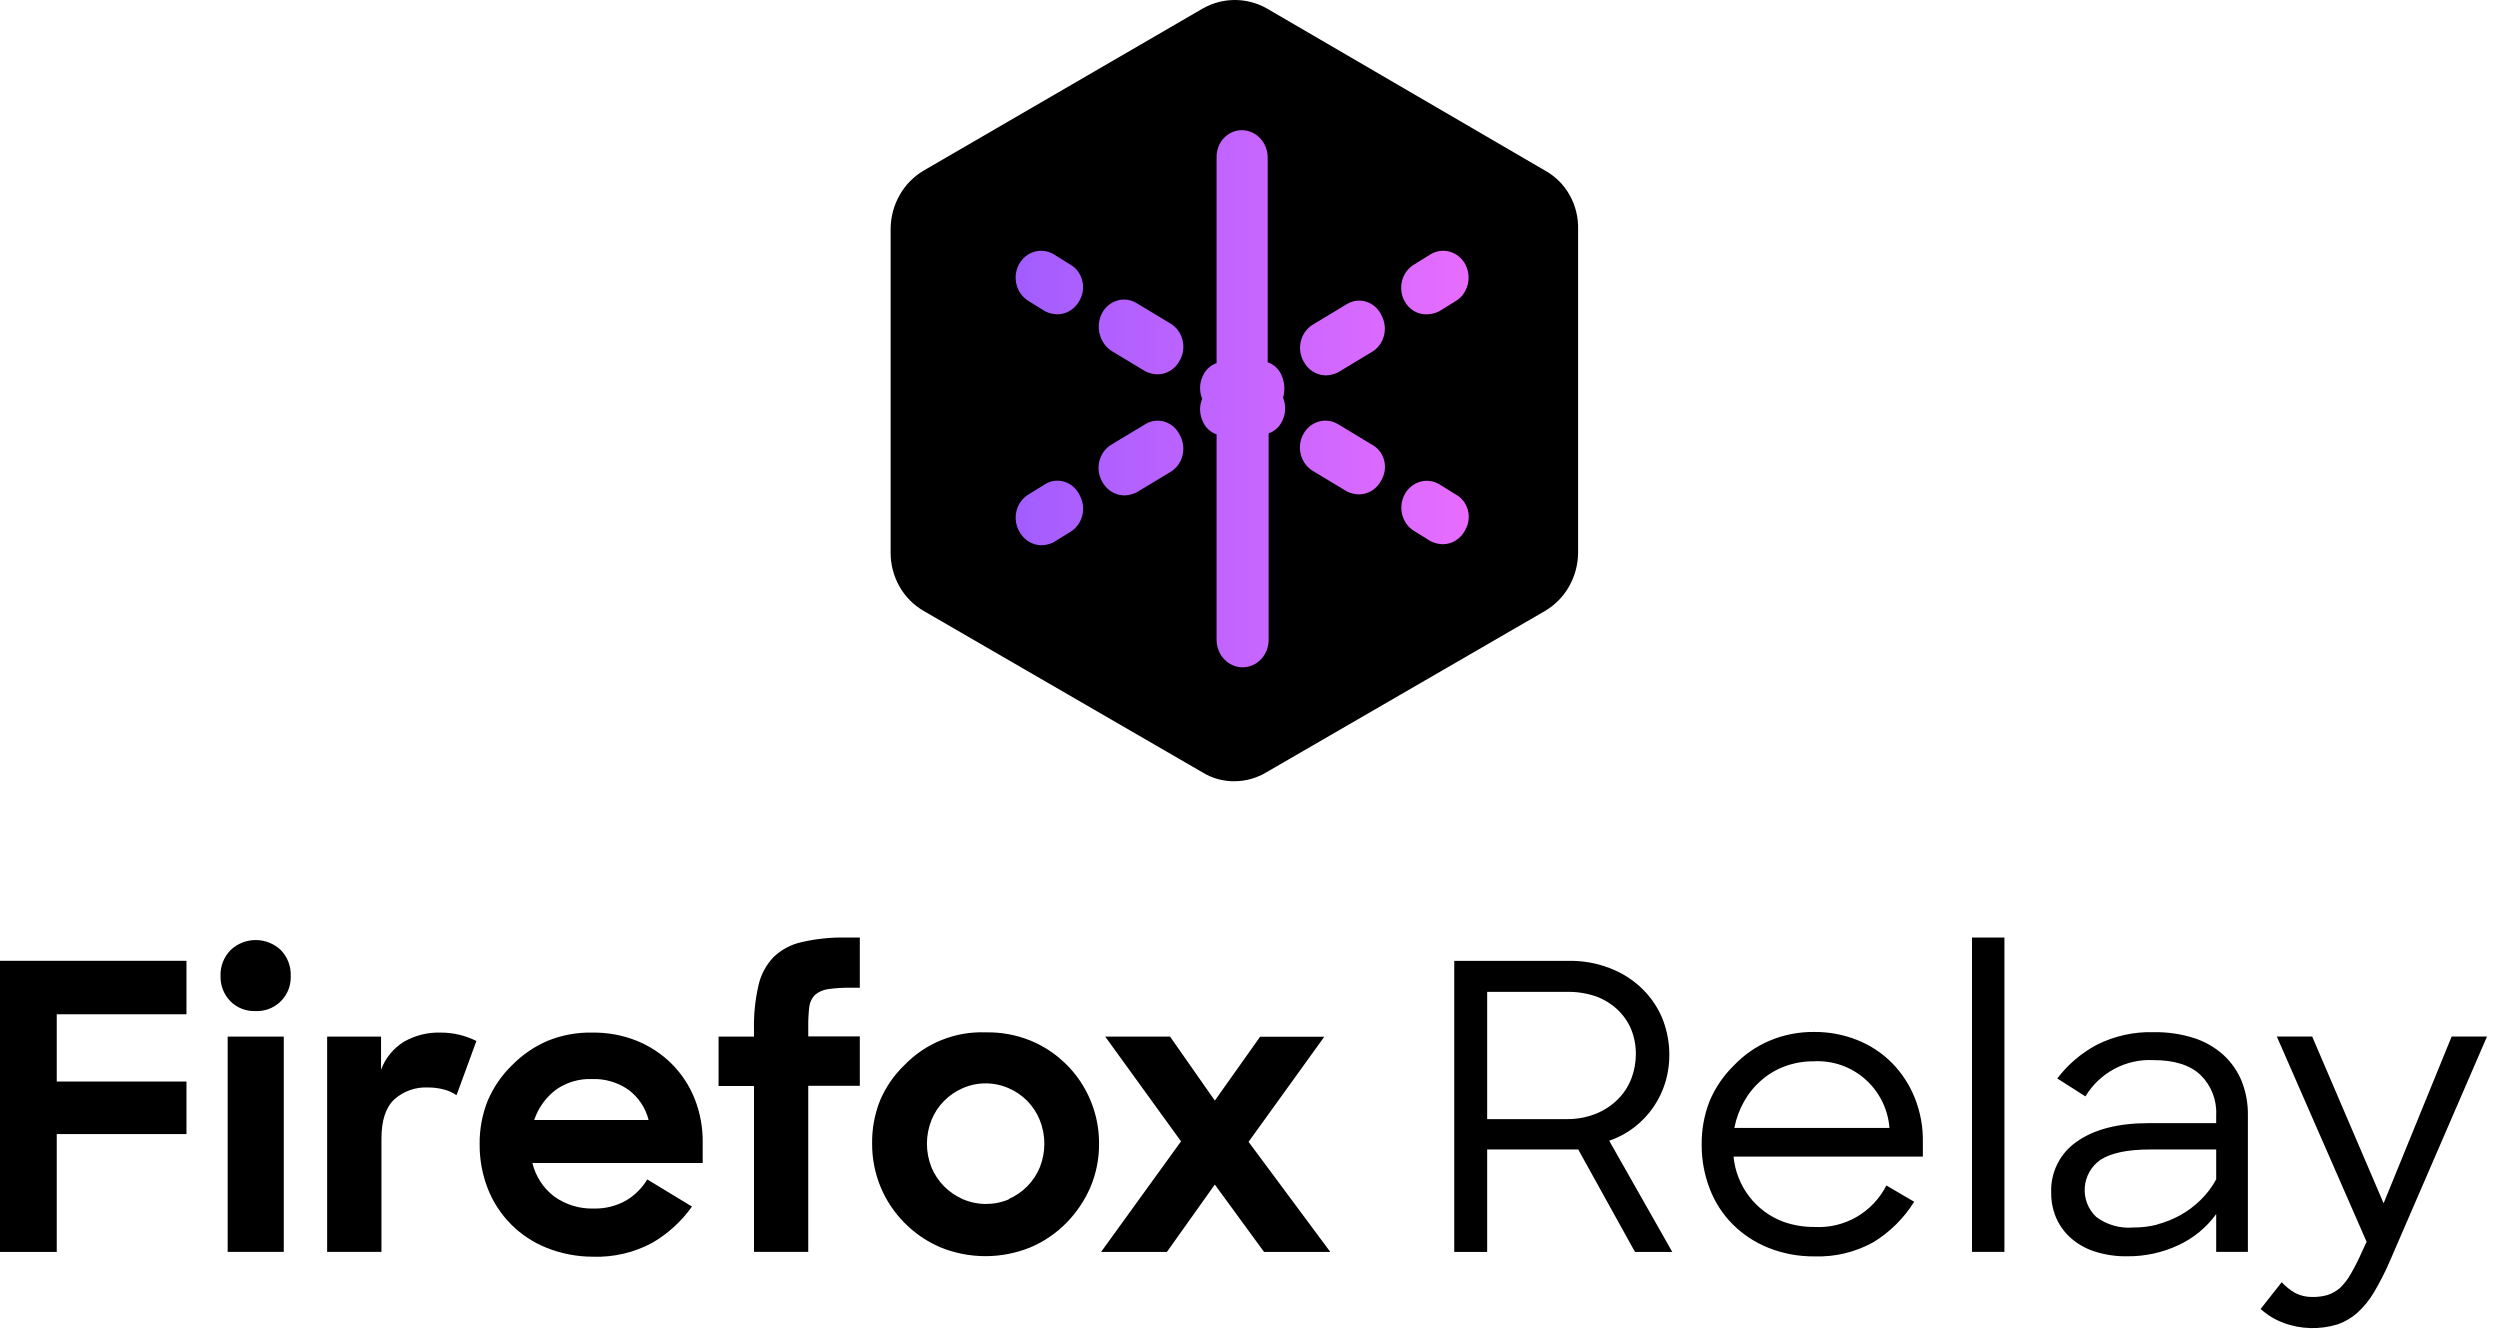
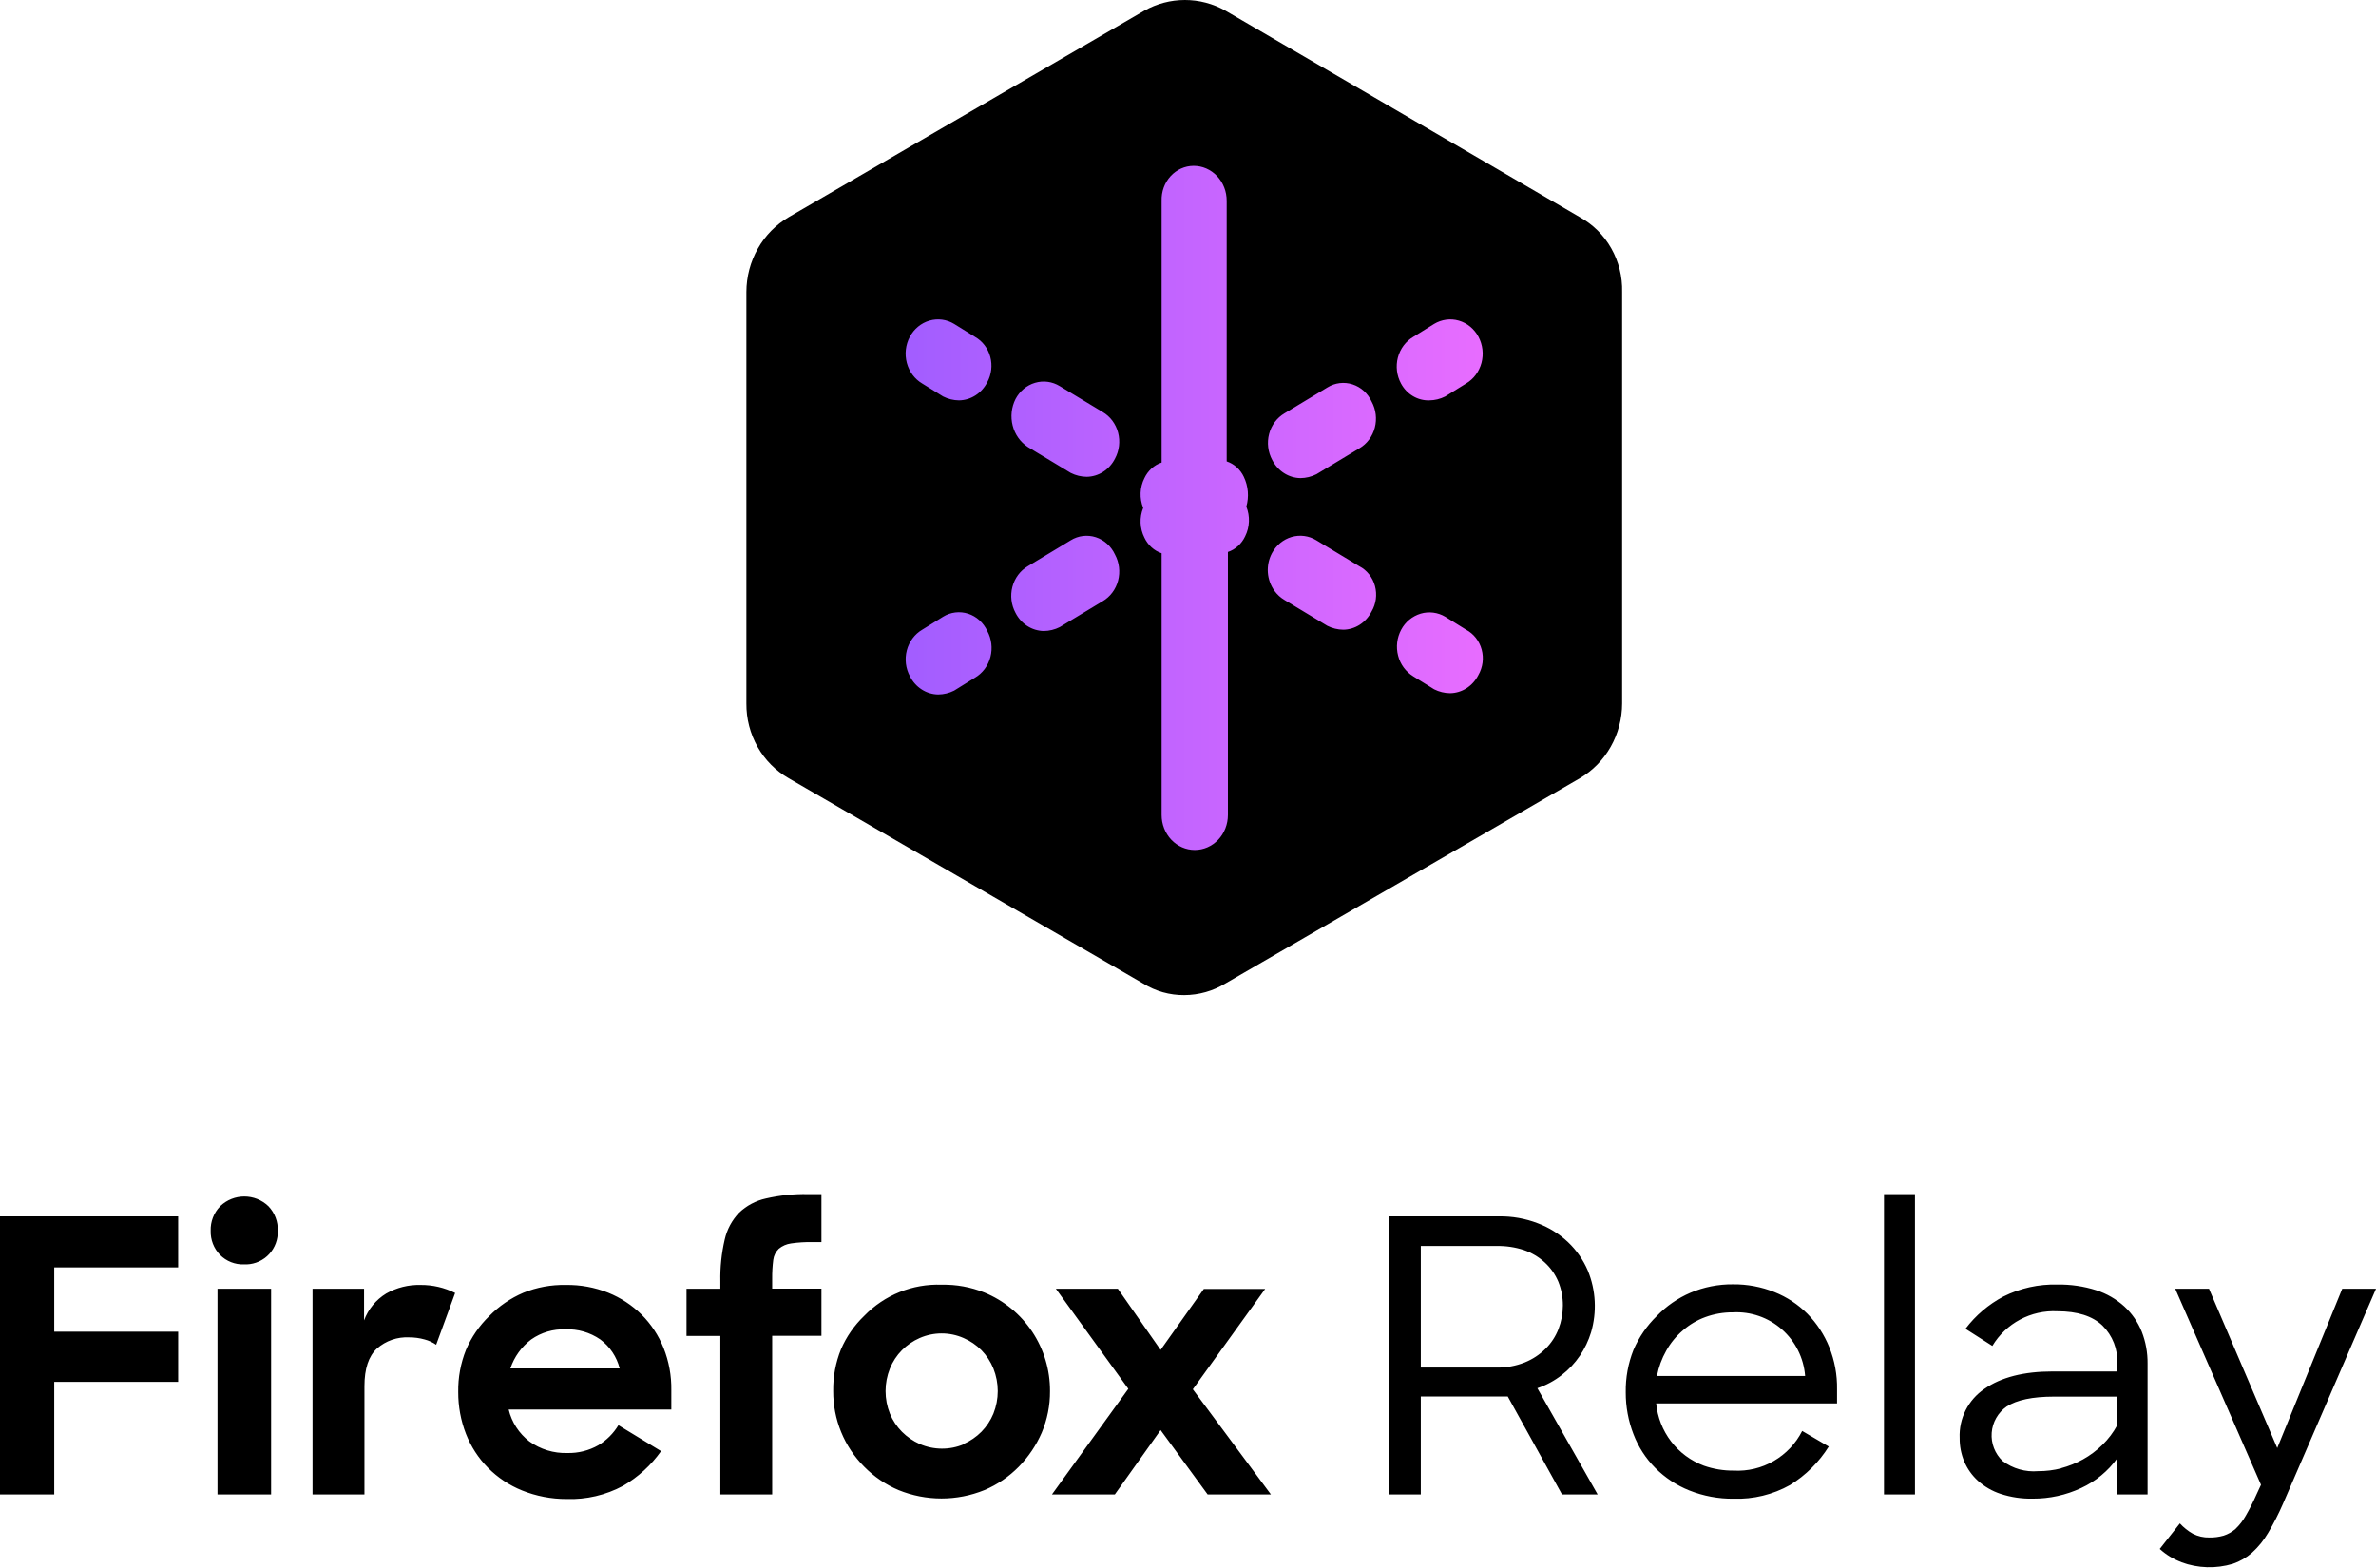
- <svg xmlns="http://www.w3.org/2000/svg" width="160" height="85" fill="none">
-   <path d="M98.868 10.908 81.068.535A4.157 4.157 0 0 0 79.03 0c-.712 0-1.412.184-2.037.535L59.13 10.908a4.258 4.258 0 0 0-1.556 1.582A4.444 4.444 0 0 0 57 14.668v20.68c-.006.768.19 1.522.565 2.184a4.18 4.18 0 0 0 1.566 1.577l17.8 10.307c.624.389 1.34.59 2.069.584a4.007 4.007 0 0 0 2.068-.584l17.8-10.307a4.255 4.255 0 0 0 1.556-1.583c.374-.66.573-1.412.575-2.178v-20.68a4.247 4.247 0 0 0-.548-2.194 4.058 4.058 0 0 0-1.583-1.566Z" fill="#000" />
-   <path d="m66.883 30.99-1.048.65c-.188.11-.353.258-.486.436s-.23.382-.288.6a1.796 1.796 0 0 0 .157 1.308c.138.272.342.5.591.66.25.16.535.248.827.252.278-.003.552-.07.802-.196l1.049-.65c.187-.11.353-.258.485-.436.133-.178.231-.382.289-.6a1.797 1.797 0 0 0-.157-1.308 1.664 1.664 0 0 0-.396-.54 1.562 1.562 0 0 0-.567-.329 1.503 1.503 0 0 0-1.258.153Zm6.415-3.841-2.159 1.302c-.188.11-.353.257-.486.435-.132.178-.23.382-.288.6a1.798 1.798 0 0 0 .157 1.308c.138.272.342.5.592.66.25.16.535.247.827.252.277-.003.551-.07.802-.195l2.159-1.303c.187-.11.352-.257.485-.435s.23-.382.288-.6a1.796 1.796 0 0 0-.157-1.308 1.663 1.663 0 0 0-.395-.54 1.56 1.56 0 0 0-.567-.329 1.506 1.506 0 0 0-1.258.152Zm8.697-3.184a1.526 1.526 0 0 0-.357-.483 1.435 1.435 0 0 0-.507-.298V10.09c0-.23-.042-.46-.125-.674a1.761 1.761 0 0 0-.36-.57 1.656 1.656 0 0 0-.542-.382 1.583 1.583 0 0 0-.638-.132c-.216.001-.43.048-.628.137-.198.09-.377.22-.527.384-.15.164-.266.358-.343.57-.077.213-.113.44-.106.667v13.151a1.435 1.435 0 0 0-.507.298c-.148.134-.27.299-.356.483a1.806 1.806 0 0 0-.062 1.498 1.815 1.815 0 0 0 .062 1.497c.087.185.208.35.356.484s.32.235.507.297V40.95c0 .467.176.914.488 1.243.312.33.736.515 1.177.515.442 0 .866-.185 1.178-.515.312-.33.488-.776.488-1.243V27.734c.186-.062.358-.163.507-.298.148-.134.27-.298.356-.483a1.805 1.805 0 0 0 .062-1.497 2.107 2.107 0 0 0-.123-1.491Zm4.2-4.499-2.159 1.302c-.187.11-.353.258-.485.436-.133.178-.231.381-.289.6a1.796 1.796 0 0 0 .157 1.308c.138.272.342.5.592.66.25.16.535.247.827.252.278-.003.551-.07.802-.196l2.159-1.302c.187-.11.352-.258.485-.436.133-.177.23-.381.288-.6a1.798 1.798 0 0 0-.157-1.308 1.667 1.667 0 0 0-.395-.54 1.563 1.563 0 0 0-.567-.328 1.506 1.506 0 0 0-1.258.152Zm5.113.651c.278-.002.551-.069.802-.195l1.049-.651c.187-.11.352-.26.485-.437a1.811 1.811 0 0 0 .139-1.91 1.697 1.697 0 0 0-.417-.51 1.597 1.597 0 0 0-.57-.303 1.546 1.546 0 0 0-1.241.165l-1.049.651c-.187.11-.352.258-.485.436s-.231.381-.288.6a1.8 1.8 0 0 0 .156 1.308c.142.264.348.482.598.631.25.15.534.224.821.215Zm1.85 11.524-1.048-.651a1.554 1.554 0 0 0-1.235-.155 1.648 1.648 0 0 0-.979.81 1.806 1.806 0 0 0-.152 1.302c.114.439.388.812.762 1.037l1.049.651c.25.127.524.193.802.196a1.57 1.57 0 0 0 .827-.252c.25-.16.454-.388.591-.66a1.692 1.692 0 0 0 .166-1.282 1.64 1.64 0 0 0-.292-.585 1.54 1.54 0 0 0-.49-.411Zm-5.366-3.19-2.158-1.303a1.546 1.546 0 0 0-1.241-.165 1.6 1.6 0 0 0-.57.303 1.7 1.7 0 0 0-.417.51 1.788 1.788 0 0 0-.15 1.31c.058.218.156.422.289.6.133.178.298.327.485.437l2.159 1.302c.25.127.524.193.802.196a1.57 1.57 0 0 0 .827-.252c.25-.16.453-.388.591-.66a1.68 1.68 0 0 0 .172-1.284 1.628 1.628 0 0 0-.294-.586 1.527 1.527 0 0 0-.495-.409ZM71.14 22.46l2.159 1.302c.25.126.524.193.802.195.292-.004.577-.09.827-.251.25-.16.453-.388.591-.66a1.796 1.796 0 0 0 .157-1.308 1.745 1.745 0 0 0-.288-.6 1.645 1.645 0 0 0-.486-.436l-2.158-1.302a1.535 1.535 0 0 0-1.24-.166c-.207.061-.4.164-.568.305-.169.14-.309.314-.413.512a1.914 1.914 0 0 0-.143 1.333c.114.448.386.832.76 1.076Zm-2.652-5.534-1.049-.65a1.546 1.546 0 0 0-1.241-.165c-.207.06-.4.162-.57.301a1.7 1.7 0 0 0-.416.51 1.787 1.787 0 0 0-.15 1.31c.057.219.156.423.288.6.133.179.298.327.486.438l1.048.65c.25.127.524.194.802.196a1.57 1.57 0 0 0 .827-.251c.25-.16.454-.388.592-.66a1.714 1.714 0 0 0 .15-1.278 1.682 1.682 0 0 0-.287-.583 1.582 1.582 0 0 0-.48-.418Z" fill="url(#a)" />
-   <path d="M11.934 61.494v3.418H3.632v4.304h8.302v3.366H3.632v7.54H0V61.493h11.934Zm2.813-.678a2.333 2.333 0 0 1 3.237 0 2.253 2.253 0 0 1 .623 1.643 2.177 2.177 0 0 1-.573 1.558 2.155 2.155 0 0 1-1.502.691h-.187a2.153 2.153 0 0 1-1.609-.636 2.236 2.236 0 0 1-.622-1.613 2.254 2.254 0 0 1 .633-1.643Zm3.414 5.525v13.78h-3.59v-13.78h3.59Zm6.226 0v2.119a3.56 3.56 0 0 1 1.484-1.8 4.433 4.433 0 0 1 2.3-.574 5.07 5.07 0 0 1 2.318.537l-1.27 3.47a2.48 2.48 0 0 0-.774-.355 3.86 3.86 0 0 0-1.038-.14 3.035 3.035 0 0 0-2.158.75c-.557.512-.836 1.352-.836 2.52v7.253h-3.476v-13.78h3.45Zm10.586 13.514a6.708 6.708 0 0 1-3.757-3.788 7.649 7.649 0 0 1-.519-2.807 7.302 7.302 0 0 1 .519-2.823 6.941 6.941 0 0 1 1.556-2.264 7.105 7.105 0 0 1 2.289-1.565 7.166 7.166 0 0 1 2.843-.522 7.367 7.367 0 0 1 2.844.522 6.778 6.778 0 0 1 2.23 1.466 6.634 6.634 0 0 1 1.474 2.233c.359.9.535 1.864.52 2.833v1.294H34.074c.205.85.694 1.604 1.385 2.134a4.135 4.135 0 0 0 2.548.778 4.004 4.004 0 0 0 2.076-.522c.55-.33 1.01-.79 1.343-1.341l2.86 1.737a8.102 8.102 0 0 1-2.543 2.322 7.449 7.449 0 0 1-3.793.887 7.975 7.975 0 0 1-2.978-.574Zm.612-10.117a4.032 4.032 0 0 0-1.396 1.941h7.322a3.47 3.47 0 0 0-1.298-1.94 3.845 3.845 0 0 0-2.335-.68 3.757 3.757 0 0 0-2.293.68Zm12.67-3.397v-.485c-.02-.944.078-1.887.291-2.807a3.81 3.81 0 0 1 .966-1.8 3.76 3.76 0 0 1 1.8-.955c.919-.211 1.86-.31 2.802-.292h.914v3.214h-.587c-.484-.01-.968.02-1.447.089-.303.04-.59.165-.825.36-.203.198-.332.46-.37.74-.052.42-.076.841-.071 1.263v.663h3.3v3.162h-3.3v10.628h-3.472V69.503h-2.268v-3.162h2.268ZM60.19 79.83a7.15 7.15 0 0 1-2.298-1.565 7.089 7.089 0 0 1-1.544-2.324 7.142 7.142 0 0 1-.532-2.742 7.16 7.16 0 0 1 .519-2.797 6.854 6.854 0 0 1 1.557-2.244 6.855 6.855 0 0 1 5.189-2.087 7.232 7.232 0 0 1 2.859.522 7.07 7.07 0 0 1 3.208 2.627 7.129 7.129 0 0 1 1.192 3.984 7.024 7.024 0 0 1-.555 2.78 7.525 7.525 0 0 1-1.536 2.28 7.108 7.108 0 0 1-2.3 1.566 7.636 7.636 0 0 1-5.76 0Zm4.364-3.089a3.93 3.93 0 0 0 1.194-.819c.34-.348.612-.76.799-1.21a4.07 4.07 0 0 0 0-3.027 3.804 3.804 0 0 0-.8-1.226 3.822 3.822 0 0 0-1.193-.814 3.665 3.665 0 0 0-2.947 0c-.443.194-.846.47-1.188.814-.347.351-.62.768-.804 1.226a4.07 4.07 0 0 0 0 3.027c.187.452.46.863.804 1.21.343.344.746.621 1.188.82a3.756 3.756 0 0 0 2.963.015l-.016-.016Zm6.18-10.398h4.15l2.865 4.095 2.896-4.085h4.109l-4.846 6.725 5.23 7.044h-4.24l-3.15-4.31-3.065 4.31H70.47l5.116-7.075-4.852-6.705Zm29.68-4.848a6.896 6.896 0 0 1 2.595.46c.752.28 1.442.71 2.028 1.262a5.732 5.732 0 0 1 1.334 1.915 6.253 6.253 0 0 1 .213 4.132 5.863 5.863 0 0 1-.748 1.566c-.333.49-.741.925-1.209 1.289a5.5 5.5 0 0 1-1.639.886l4.037 7.117h-2.387l-3.632-6.558h-5.827v6.558h-2.107V61.494h7.342Zm-5.235 10.128h5.074a4.891 4.891 0 0 0 1.889-.345c.521-.21.996-.522 1.396-.918.378-.375.673-.827.866-1.325.192-.5.29-1.03.291-1.566a4.172 4.172 0 0 0-.306-1.607 3.683 3.683 0 0 0-.908-1.283 4.02 4.02 0 0 0-1.396-.83 5.526 5.526 0 0 0-1.821-.271h-5.085v8.145Zm17.989 8.233a6.789 6.789 0 0 1-2.283-1.508 6.476 6.476 0 0 1-1.458-2.259 7.674 7.674 0 0 1-.519-2.807 7.394 7.394 0 0 1 .519-2.844 7.01 7.01 0 0 1 1.557-2.264 6.87 6.87 0 0 1 2.257-1.565 7.147 7.147 0 0 1 2.854-.564 7.278 7.278 0 0 1 2.781.522 6.516 6.516 0 0 1 2.205 1.456 6.784 6.784 0 0 1 1.463 2.238c.359.895.535 1.853.519 2.817v.945h-12.116a4.962 4.962 0 0 0 1 2.55 4.918 4.918 0 0 0 2.197 1.624c.64.224 1.314.335 1.992.329a4.835 4.835 0 0 0 2.688-.643 4.869 4.869 0 0 0 1.904-2.013l1.78 1.043a8.028 8.028 0 0 1-2.594 2.578 7.236 7.236 0 0 1-3.783.918 7.792 7.792 0 0 1-2.963-.553Zm1.069-11.614a4.725 4.725 0 0 0-1.51.897c-.445.381-.819.839-1.105 1.352a5.52 5.52 0 0 0-.623 1.695h9.926a4.639 4.639 0 0 0-1.561-3.126 4.593 4.593 0 0 0-3.29-1.137 5.238 5.238 0 0 0-1.837.319ZM128.283 60v20.12h-2.075v-20.12h2.075Zm5.739 20.084a4.298 4.298 0 0 1-1.525-.882 3.698 3.698 0 0 1-.914-1.289 3.964 3.964 0 0 1-.306-1.565 3.79 3.79 0 0 1 .402-1.871 3.766 3.766 0 0 1 1.264-1.432c1.105-.772 2.625-1.163 4.556-1.163h4.337v-.522a3.346 3.346 0 0 0-.996-2.557c-.669-.636-1.676-.955-3.009-.955a4.785 4.785 0 0 0-2.502.555 4.815 4.815 0 0 0-1.862 1.767l-1.801-1.148a7.738 7.738 0 0 1 2.538-2.16 7.617 7.617 0 0 1 3.632-.803 8.12 8.12 0 0 1 2.594.38 5.192 5.192 0 0 1 1.879 1.086 4.666 4.666 0 0 1 1.167 1.69c.266.683.398 1.412.389 2.145v8.76h-2.029v-2.42a6.17 6.17 0 0 1-2.412 1.987 7.549 7.549 0 0 1-3.254.715 6.493 6.493 0 0 1-2.148-.318Zm4.047-1.722a6.505 6.505 0 0 0 1.469-.59 6.02 6.02 0 0 0 1.297-.97c.4-.387.737-.834 1.001-1.325v-1.91h-4.239c-1.437 0-2.496.224-3.17.663a2.363 2.363 0 0 0-.27 3.652 3.461 3.461 0 0 0 2.376.678 6.104 6.104 0 0 0 1.557-.193l-.021-.005Zm8.084 6.303a4.453 4.453 0 0 1-1.473-.892l1.349-1.712c.25.274.54.506.861.69.347.177.732.265 1.121.255.321.005.641-.037.95-.125.289-.095.557-.245.788-.444a3.78 3.78 0 0 0 .696-.897c.262-.455.5-.923.71-1.404l.307-.663-5.744-13.133h2.262l4.571 10.67 4.354-10.67h2.262l-6.227 14.396a17.35 17.35 0 0 1-1.001 1.962c-.29.496-.654.945-1.079 1.33-.375.33-.811.581-1.282.741a5.454 5.454 0 0 1-3.445-.104h.02Z" fill="#000" />
+ <svg xmlns="http://www.w3.org/2000/svg" width="191" height="126" fill="none">
+   <path d="M14.321 97.793v4.101H4.36v5.166h9.962v4.038H4.36v9.048H0V97.793h14.321Zm3.375-.814a2.8 2.8 0 0 1 3.885 0 2.703 2.703 0 0 1 .747 1.972 2.614 2.614 0 0 1-.688 1.87 2.59 2.59 0 0 1-1.802.829h-.224a2.589 2.589 0 0 1-1.93-.764 2.674 2.674 0 0 1-.748-1.935 2.706 2.706 0 0 1 .76-1.972Zm4.097 6.631v16.536h-4.309V103.61h4.309Zm7.472 0v2.542a4.27 4.27 0 0 1 1.78-2.16 5.318 5.318 0 0 1 2.76-.689 6.086 6.086 0 0 1 2.782.645l-1.525 4.164a2.956 2.956 0 0 0-.928-.426 4.599 4.599 0 0 0-1.245-.169 3.64 3.64 0 0 0-2.59.901c-.669.614-1.003 1.622-1.003 3.025v8.703h-4.172V103.61h4.14Zm12.702 16.216a8.13 8.13 0 0 1-2.74-1.822 8.047 8.047 0 0 1-1.768-2.723 9.183 9.183 0 0 1-.623-3.369 8.762 8.762 0 0 1 .623-3.387 8.34 8.34 0 0 1 1.868-2.718 8.525 8.525 0 0 1 2.746-1.878 8.613 8.613 0 0 1 3.412-.626 8.837 8.837 0 0 1 3.412.626c1 .403 1.91 1.001 2.678 1.759a7.963 7.963 0 0 1 1.768 2.68 8.815 8.815 0 0 1 .623 3.4v1.553H40.89a4.58 4.58 0 0 0 1.662 2.561c.89.64 1.964.968 3.058.933a4.808 4.808 0 0 0 2.49-.626 4.738 4.738 0 0 0 1.613-1.61l3.43 2.085a9.73 9.73 0 0 1-3.05 2.787 8.938 8.938 0 0 1-4.552 1.064 9.56 9.56 0 0 1-3.574-.689Zm.735-12.14a4.838 4.838 0 0 0-1.675 2.329h8.786a4.165 4.165 0 0 0-1.557-2.329 4.612 4.612 0 0 0-2.802-.814 4.509 4.509 0 0 0-2.752.814Zm15.205-4.076v-.583a13.611 13.611 0 0 1 .349-3.368 4.572 4.572 0 0 1 1.158-2.16 4.512 4.512 0 0 1 2.16-1.146 13.864 13.864 0 0 1 3.362-.35h1.097v3.856h-.704a10.75 10.75 0 0 0-1.737.107 1.961 1.961 0 0 0-.99.432 1.517 1.517 0 0 0-.442.889 11.023 11.023 0 0 0-.087 1.515v.795h3.96v3.795h-3.96v12.754h-4.166v-12.742h-2.72v-3.794h2.72Zm14.32 16.185a8.586 8.586 0 0 1-2.757-1.878 8.509 8.509 0 0 1-1.853-2.789 8.565 8.565 0 0 1-.638-3.291 8.591 8.591 0 0 1 .623-3.356 8.217 8.217 0 0 1 1.868-2.692 8.251 8.251 0 0 1 6.227-2.505 8.672 8.672 0 0 1 3.43.626 8.488 8.488 0 0 1 3.85 3.153 8.554 8.554 0 0 1 1.43 4.78 8.43 8.43 0 0 1-.665 3.338 9.032 9.032 0 0 1-1.844 2.736 8.53 8.53 0 0 1-2.758 1.878 9.166 9.166 0 0 1-6.912 0Zm5.237-3.707a4.696 4.696 0 0 0 1.433-.983c.408-.418.735-.911.959-1.452a4.885 4.885 0 0 0 0-3.632 4.568 4.568 0 0 0-.959-1.471 4.581 4.581 0 0 0-1.433-.977 4.394 4.394 0 0 0-3.536 0 4.646 4.646 0 0 0-1.426.977 4.447 4.447 0 0 0-.964 1.471 4.885 4.885 0 0 0 0 3.632c.224.542.552 1.036.964 1.452.412.413.896.746 1.426.983a4.49 4.49 0 0 0 1.776.375 4.479 4.479 0 0 0 1.78-.356l-.02-.019Zm7.416-12.478h4.982l3.436 4.915 3.476-4.903h4.93l-5.815 8.071 6.276 8.453h-5.087l-3.78-5.172-3.679 5.172h-5.055l6.139-8.491-5.823-8.045Zm35.616-5.817a8.274 8.274 0 0 1 3.114.551 7.254 7.254 0 0 1 2.434 1.515 6.889 6.889 0 0 1 1.601 2.298 7.507 7.507 0 0 1 .255 4.959 7.012 7.012 0 0 1-.897 1.878 6.771 6.771 0 0 1-1.451 1.547 6.596 6.596 0 0 1-1.967 1.064l4.845 8.541h-2.865l-4.358-7.871h-6.993v7.871h-2.528V97.793h8.81Zm-6.282 12.153h6.089a5.864 5.864 0 0 0 2.267-.413 5.072 5.072 0 0 0 1.675-1.102 4.562 4.562 0 0 0 1.039-1.59 5.27 5.27 0 0 0 .35-1.879 4.994 4.994 0 0 0-.368-1.928 4.42 4.42 0 0 0-1.089-1.541 4.828 4.828 0 0 0-1.675-.995 6.648 6.648 0 0 0-2.186-.326h-6.102v9.774Zm21.587 9.88a8.142 8.142 0 0 1-2.739-1.809 7.771 7.771 0 0 1-1.75-2.711 9.215 9.215 0 0 1-.623-3.369 8.868 8.868 0 0 1 .623-3.412 8.422 8.422 0 0 1 1.868-2.718 8.26 8.26 0 0 1 2.709-1.878 8.57 8.57 0 0 1 3.425-.676 8.733 8.733 0 0 1 3.337.626 7.821 7.821 0 0 1 2.646 1.747 8.14 8.14 0 0 1 1.755 2.686 8.692 8.692 0 0 1 .623 3.381v1.133h-14.539a5.959 5.959 0 0 0 1.2 3.061 5.895 5.895 0 0 0 2.636 1.948 7.049 7.049 0 0 0 2.391.395 5.8 5.8 0 0 0 3.225-.772 5.84 5.84 0 0 0 2.285-2.415l2.136 1.252a9.632 9.632 0 0 1-3.113 3.093 8.673 8.673 0 0 1-4.539 1.102 9.355 9.355 0 0 1-3.556-.664Zm1.283-13.937a5.66 5.66 0 0 0-1.812 1.077 5.944 5.944 0 0 0-1.326 1.621 6.64 6.64 0 0 0-.748 2.035h11.912a5.567 5.567 0 0 0-1.874-3.751 5.511 5.511 0 0 0-3.948-1.364 6.282 6.282 0 0 0-2.204.382Zm16.855-9.887v24.144h-2.49V96.002h2.49Zm6.887 24.1a5.154 5.154 0 0 1-1.83-1.058 4.442 4.442 0 0 1-1.097-1.547 4.76 4.76 0 0 1-.367-1.878 4.531 4.531 0 0 1 1.999-3.964c1.326-.926 3.15-1.396 5.467-1.396h5.205v-.626a4.02 4.02 0 0 0-1.195-3.068c-.803-.764-2.012-1.146-3.611-1.146a5.755 5.755 0 0 0-5.237 2.787l-2.161-1.378a9.29 9.29 0 0 1 3.045-2.592 9.139 9.139 0 0 1 4.359-.964 9.73 9.73 0 0 1 3.113.457 6.204 6.204 0 0 1 2.254 1.302 5.603 5.603 0 0 1 1.401 2.029c.319.819.477 1.693.467 2.573v10.513h-2.435v-2.906a7.398 7.398 0 0 1-2.895 2.386 9.07 9.07 0 0 1-3.904.858 7.803 7.803 0 0 1-2.578-.382Zm4.856-2.066a7.78 7.78 0 0 0 1.763-.708 7.256 7.256 0 0 0 1.557-1.164 6.506 6.506 0 0 0 1.201-1.591v-2.291h-5.087c-1.724 0-2.995.269-3.804.795a2.831 2.831 0 0 0-.324 4.383 4.16 4.16 0 0 0 2.851.814 7.363 7.363 0 0 0 1.869-.232l-.026-.006Zm9.701 7.563a5.327 5.327 0 0 1-1.767-1.07l1.618-2.054c.3.328.648.607 1.034.826.416.214.878.32 1.345.307.385.007.769-.044 1.14-.15.347-.113.668-.294.945-.532.332-.315.612-.678.836-1.077.314-.545.6-1.108.852-1.684l.368-.796-6.893-15.759h2.715l5.485 12.804 5.225-12.804H191l-7.472 17.275a21.017 21.017 0 0 1-1.202 2.354 6.773 6.773 0 0 1-1.294 1.596c-.45.395-.974.697-1.539.889a6.536 6.536 0 0 1-4.134-.125h.024ZM126.988 17.453 98.508.856C97.508.294 96.388 0 95.25 0a6.651 6.651 0 0 0-3.259.856L63.41 17.453a6.813 6.813 0 0 0-2.49 2.532 7.111 7.111 0 0 0-.92 3.484v33.088a6.985 6.985 0 0 0 .903 3.495 6.688 6.688 0 0 0 2.507 2.522l28.48 16.492A6.15 6.15 0 0 0 95.2 80a6.413 6.413 0 0 0 3.308-.934l28.48-16.492a6.804 6.804 0 0 0 2.49-2.532 7.106 7.106 0 0 0 .92-3.485V23.47a6.794 6.794 0 0 0-.876-3.51 6.5 6.5 0 0 0-2.534-2.506Z" fill="#000" />
+   <path d="m75.813 49.583-1.678 1.042c-.3.175-.564.413-.776.697-.213.284-.37.61-.462.96a2.874 2.874 0 0 0 .251 2.093c.22.435.548.8.947 1.056.399.257.856.396 1.323.402.444-.004.882-.11 1.283-.312l1.678-1.042c.3-.175.564-.413.777-.697.212-.284.369-.61.461-.96a2.876 2.876 0 0 0-.251-2.093 2.663 2.663 0 0 0-.633-.864 2.5 2.5 0 0 0-.907-.526 2.408 2.408 0 0 0-2.013.244Zm10.263-6.145-3.454 2.083a2.63 2.63 0 0 0-.776.697 2.79 2.79 0 0 0-.462.96 2.874 2.874 0 0 0 .251 2.093c.22.435.548.8.947 1.056.399.256.856.395 1.323.402a2.91 2.91 0 0 0 1.283-.312l3.454-2.084c.3-.175.565-.412.777-.697.213-.284.37-.61.461-.96a2.876 2.876 0 0 0-.25-2.093 2.66 2.66 0 0 0-.634-.864 2.498 2.498 0 0 0-.907-.526 2.409 2.409 0 0 0-2.013.245Zm13.915-5.094a2.443 2.443 0 0 0-.57-.774 2.3 2.3 0 0 0-.811-.476V16.146a2.94 2.94 0 0 0-.2-1.078 2.818 2.818 0 0 0-.578-.914 2.65 2.65 0 0 0-.866-.61 2.534 2.534 0 0 0-1.02-.21 2.46 2.46 0 0 0-1.004.218 2.58 2.58 0 0 0-.844.614c-.24.263-.426.573-.55.913-.123.34-.18.703-.169 1.067v21.041c-.298.1-.574.262-.811.477a2.448 2.448 0 0 0-.57.773 2.904 2.904 0 0 0-.099 2.396 2.903 2.903 0 0 0 .099 2.396c.139.296.333.559.57.773a2.3 2.3 0 0 0 .811.477v21.042c0 .746.281 1.461.78 1.989.5.527 1.178.823 1.885.823.707 0 1.384-.296 1.884-.823.5-.528.78-1.243.78-1.99V44.376c.298-.1.574-.262.811-.477.238-.215.432-.478.571-.773a2.911 2.911 0 0 0 .099-2.396 3.373 3.373 0 0 0-.198-2.385Zm6.721-7.198-3.454 2.083c-.3.176-.564.413-.777.697-.213.285-.369.61-.461.96a2.874 2.874 0 0 0 .251 2.093c.22.435.547.8.946 1.056.399.257.856.396 1.324.403.444-.005.882-.111 1.283-.313l3.454-2.083c.3-.176.564-.413.777-.697.212-.285.369-.611.461-.96a2.874 2.874 0 0 0-.251-2.093 2.673 2.673 0 0 0-.633-.865 2.506 2.506 0 0 0-.907-.525 2.413 2.413 0 0 0-2.013.244Zm8.181 1.041c.444-.003.882-.11 1.283-.312l1.678-1.042c.299-.176.563-.414.776-.699.212-.285.369-.611.462-.96a2.9 2.9 0 0 0-.241-2.097 2.696 2.696 0 0 0-.666-.816 2.544 2.544 0 0 0-.912-.483 2.47 2.47 0 0 0-1.017-.077 2.51 2.51 0 0 0-.968.34l-1.678 1.042c-.3.176-.564.413-.777.697a2.8 2.8 0 0 0-.461.96 2.876 2.876 0 0 0 .251 2.093c.226.423.557.772.957 1.01.4.239.854.358 1.313.345Zm2.961 18.438-1.678-1.042a2.487 2.487 0 0 0-1.976-.247 2.635 2.635 0 0 0-1.566 1.296 2.888 2.888 0 0 0-.244 2.084 2.737 2.737 0 0 0 1.22 1.659l1.678 1.042c.401.201.838.308 1.283.312a2.513 2.513 0 0 0 1.323-.402c.399-.256.726-.621.947-1.056a2.702 2.702 0 0 0 .265-2.052 2.618 2.618 0 0 0-.467-.936 2.47 2.47 0 0 0-.785-.658Zm-8.586-5.104-3.454-2.084a2.474 2.474 0 0 0-1.986-.264 2.56 2.56 0 0 0-.912.484c-.27.223-.497.5-.666.816a2.874 2.874 0 0 0 .222 3.057c.212.285.476.522.776.7l3.454 2.083a2.91 2.91 0 0 0 1.283.312 2.511 2.511 0 0 0 1.323-.402c.399-.257.726-.621.947-1.056.179-.303.297-.643.344-.997a2.697 2.697 0 0 0-.069-1.058 2.607 2.607 0 0 0-.471-.937 2.45 2.45 0 0 0-.791-.654Zm-26.646-9.584 3.454 2.084c.401.202.84.308 1.283.312a2.515 2.515 0 0 0 1.324-.402c.399-.256.726-.621.946-1.056a2.876 2.876 0 0 0 .251-2.093 2.791 2.791 0 0 0-.46-.96 2.632 2.632 0 0 0-.778-.697l-3.454-2.083a2.455 2.455 0 0 0-1.983-.265 2.54 2.54 0 0 0-.91.486c-.269.225-.493.503-.66.82a3.064 3.064 0 0 0-.229 2.134 2.908 2.908 0 0 0 1.216 1.72Zm-4.243-8.854L76.7 26.042a2.473 2.473 0 0 0-1.986-.264c-.33.096-.64.26-.911.483-.271.223-.498.5-.666.816a2.9 2.9 0 0 0-.24 2.097c.092.349.249.675.461.96.213.285.477.523.776.7l1.678 1.04c.4.203.839.31 1.283.314a2.515 2.515 0 0 0 1.323-.403c.4-.256.726-.62.947-1.056a2.78 2.78 0 0 0 .24-2.044 2.694 2.694 0 0 0-.46-.933 2.532 2.532 0 0 0-.767-.669Z" fill="url(#a)" />
  <defs>
-     <linearGradient id="a" x1="57.5" y1="26.042" x2="100.5" y2="26.042" gradientUnits="userSpaceOnUse">
+     <linearGradient id="a" x1="60.8" y1="41.667" x2="129.6" y2="41.667" gradientUnits="userSpaceOnUse">
      <stop stop-color="#9059FF" />
      <stop offset="1" stop-color="#F770FF" />
    </linearGradient>
  </defs>
</svg>
